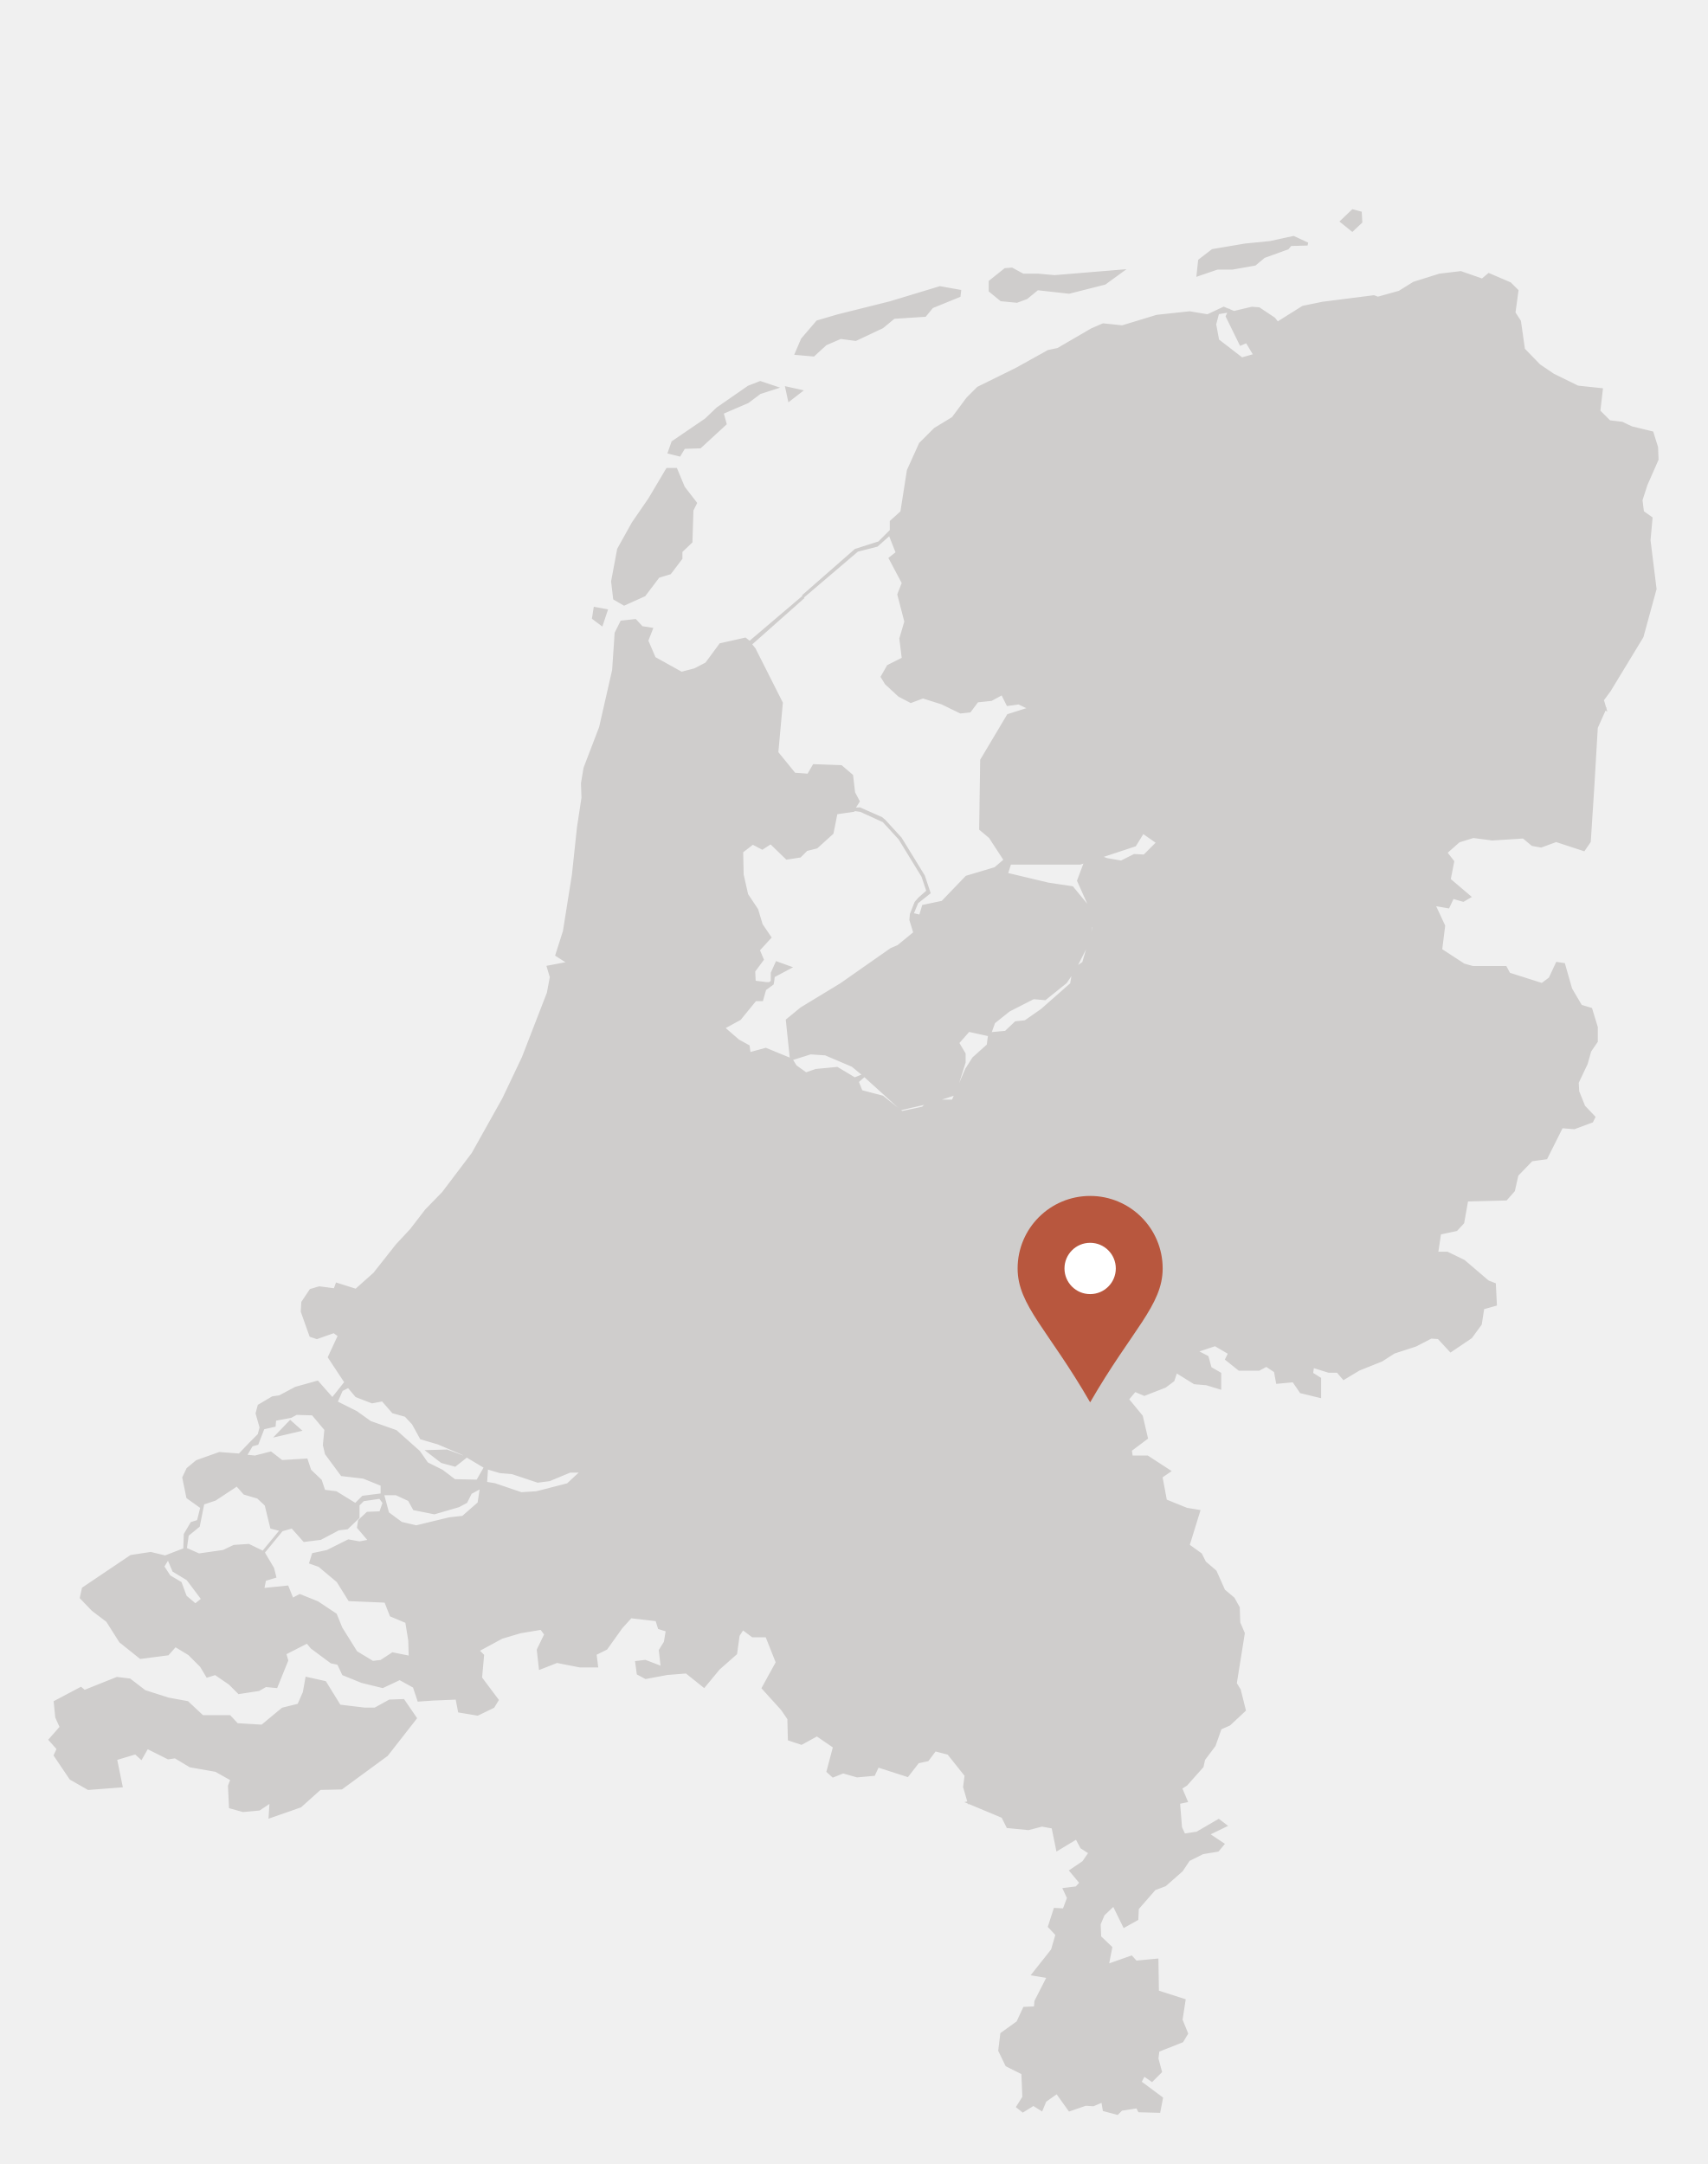
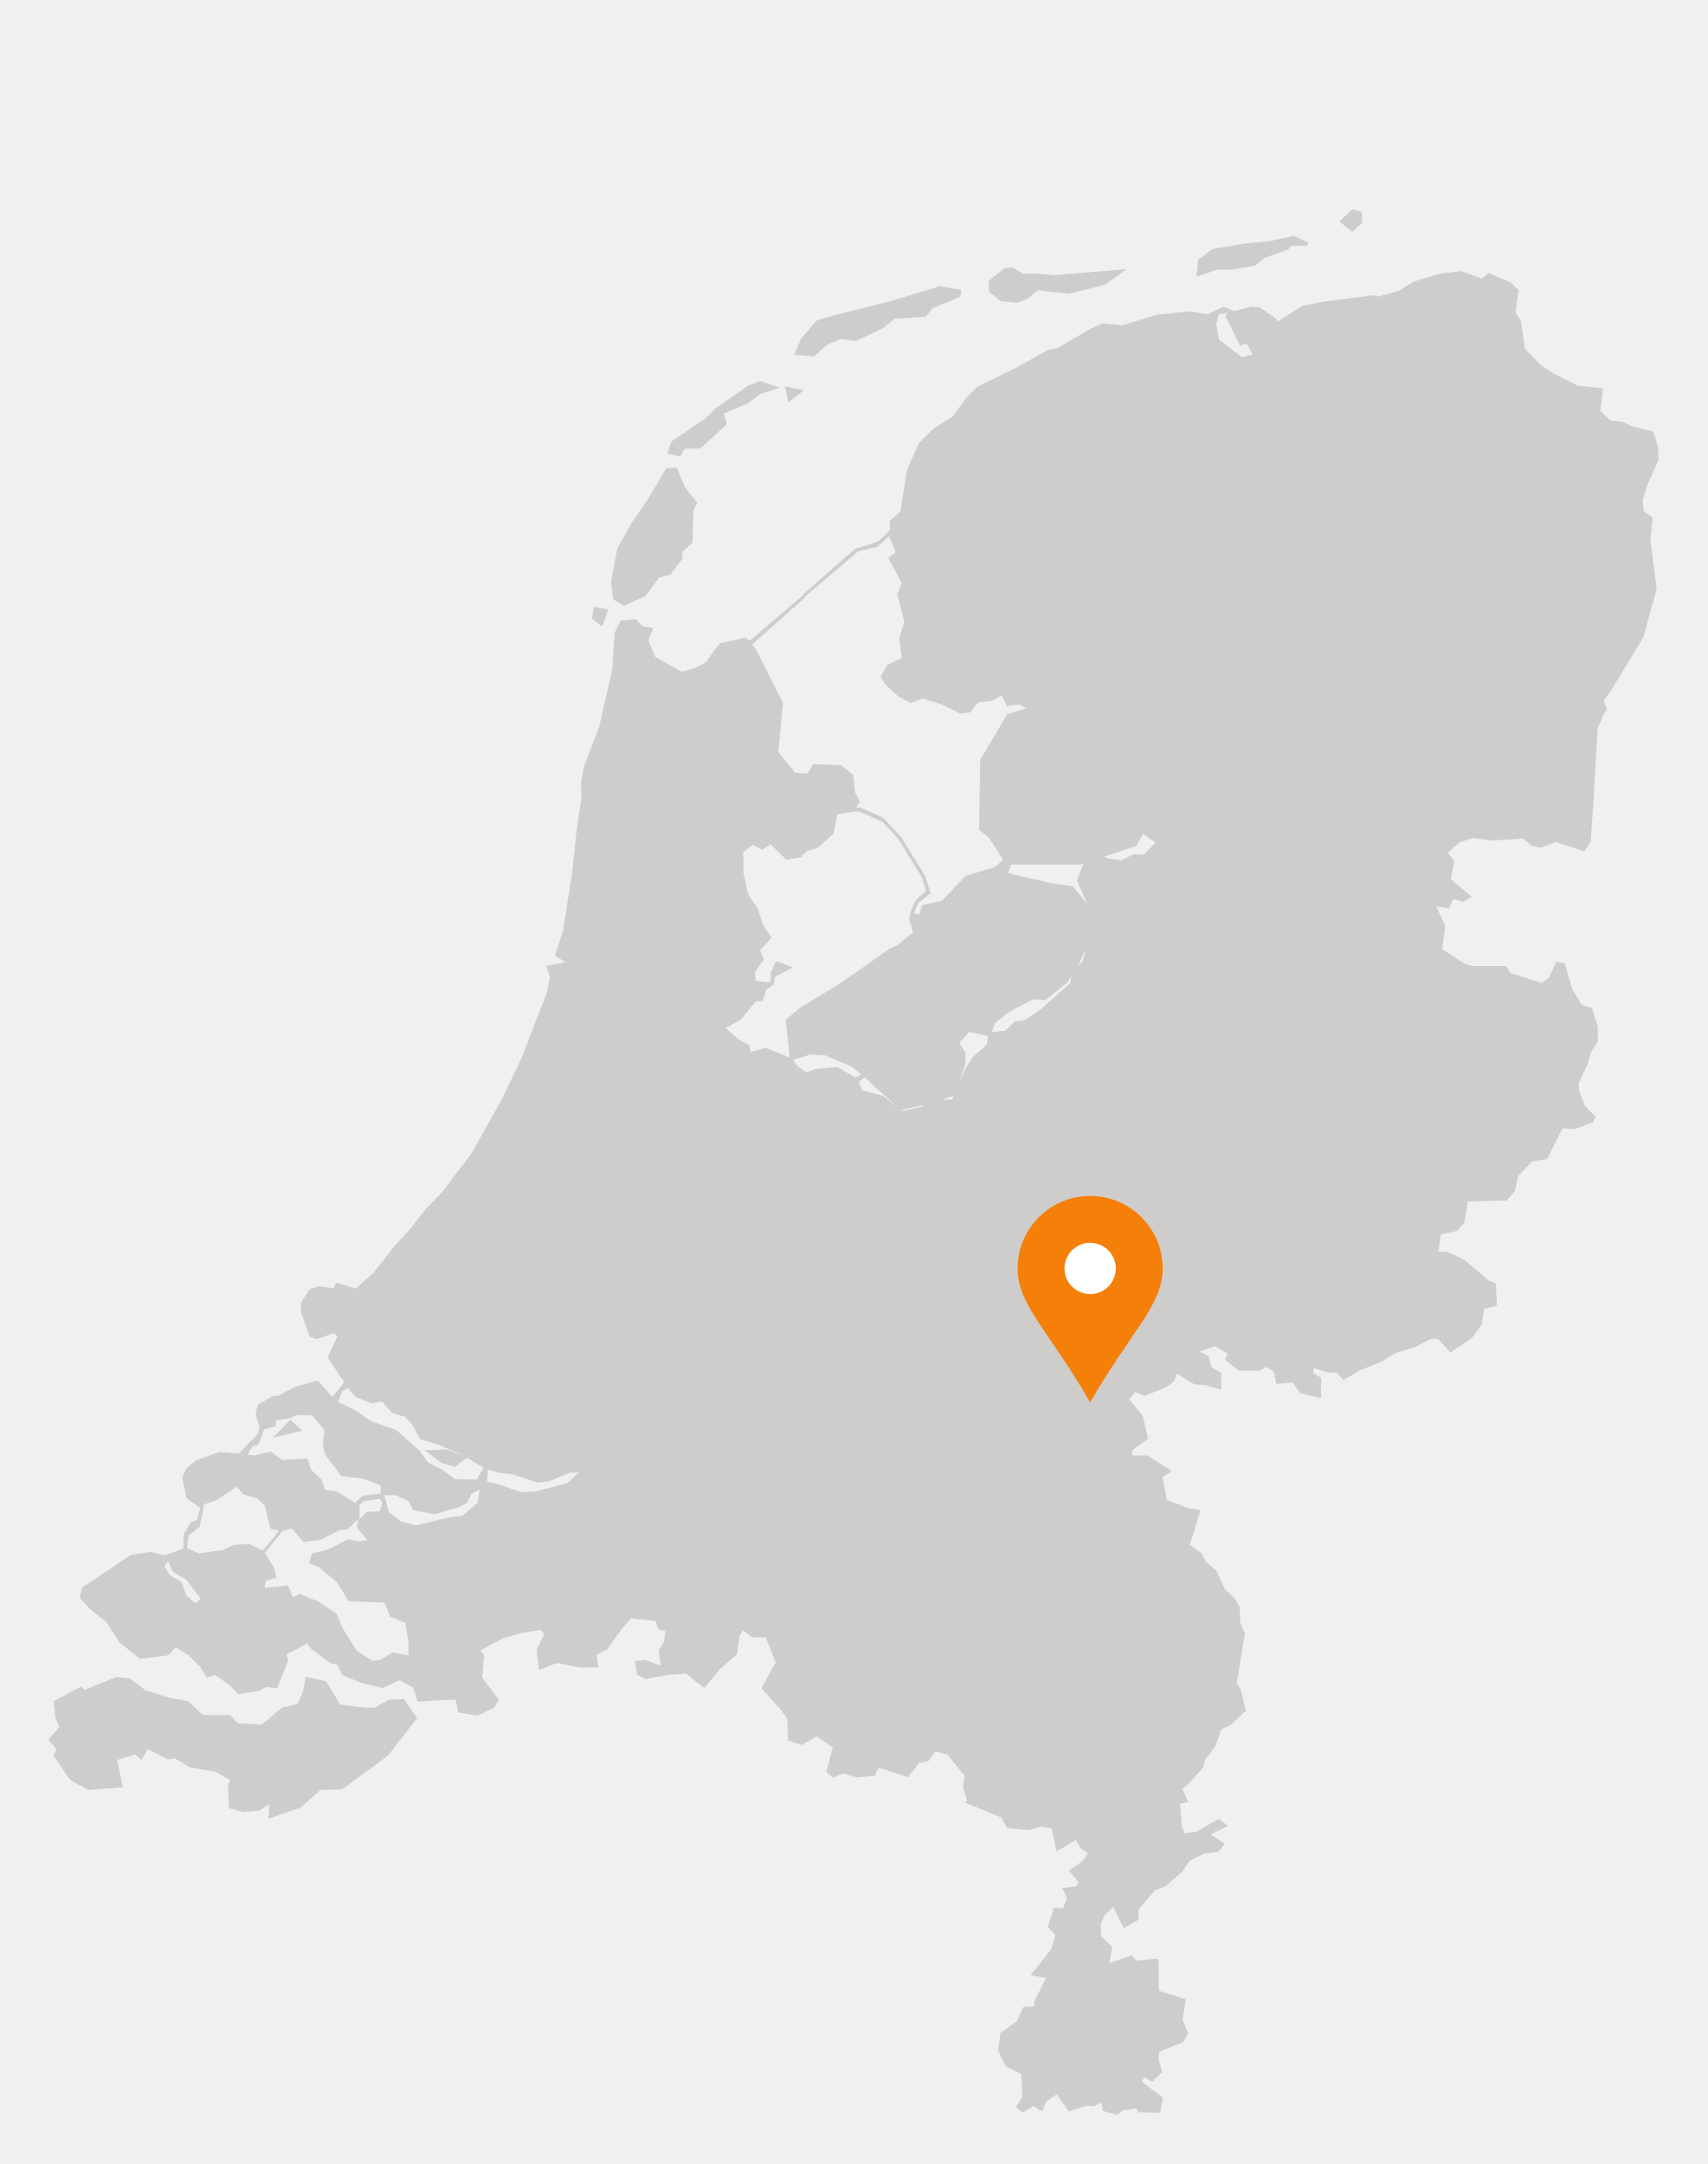
<svg xmlns="http://www.w3.org/2000/svg" viewBox="0 0 340 431" role="img" aria-label="Map of the Netherlands with a pin on Radboud University Nijmegen">
  <path fill="#cfcdcc" stroke="#cfcdcc" stroke-width="0.6" fill-rule="evenodd" d="M 319.6 141.1 L 319.1 139.4 L 320.5 137.5 L 327.0 126.8 L 329.6 117.3 L 328.4 107.6 L 328.8 103.2 L 327.1 102.0 L 326.8 99.6 L 327.8 96.5 L 330.0 91.5 L 329.9 89.1 L 329.0 86.2 L 324.9 85.2 L 323.0 84.3 L 320.5 84.0 L 318.4 81.9 L 318.9 77.6 L 314.2 77.1 L 309.3 74.7 L 306.5 72.8 L 303.4 69.6 L 302.6 64.0 L 301.5 62.3 L 302.1 57.9 L 300.7 56.5 L 296.5 54.7 L 295.2 55.8 L 290.9 54.3 L 286.7 54.8 L 281.6 56.4 L 278.7 58.2 L 274.4 59.4 L 273.6 59.1 L 263.4 60.4 L 259.5 61.2 L 254.4 64.4 L 253.7 63.5 L 250.7 61.5 L 249.3 61.4 L 245.5 62.3 L 244.9 61.9 L 244.4 63.0 L 247.1 68.5 L 248.3 68.0 L 249.8 70.5 L 252.8 71.6 L 252.2 76.9 L 250.1 78.9 L 250.2 81.4 L 248.8 82.6 L 247.1 85.4 L 248.1 88.7 L 245.6 91.9 L 243.7 95.8 L 243.5 100.0 L 246.1 102.9 L 250.7 103.1 L 253.2 105.0 L 255.1 105.8 L 257.5 106.8 L 260.8 98.1 L 262.8 94.2 L 265.8 92.9 L 266.2 91.7 L 269.3 90.6 L 273.0 91.9 L 274.5 93.8 L 275.8 97.0 L 277.2 96.2 L 277.8 98.7 L 280.3 100.6 L 281.7 104.2 L 286.6 102.1 L 290.1 102.4 L 306.7 119.8 L 313.3 129.1 L 315.7 130.4 L 313.2 136.3 L 315.2 136.3 L 317.9 140.1 L 319.6 141.1 Z M 270.9 42.4 L 269.4 42.0 L 267.2 44.1 L 269.3 45.8 L 271.0 44.2 L 270.9 42.4 Z M 159.4 77.9 L 156.7 77.3 L 157.2 79.6 L 159.4 77.9 Z M 154.4 77.2 L 151.4 76.2 L 149.1 77.1 L 142.9 81.4 L 140.6 83.6 L 134.0 88.1 L 133.3 90.1 L 135.3 90.6 L 136.2 89.1 L 139.4 89.0 L 144.4 84.4 L 143.8 82.2 L 148.9 80.0 L 151.3 78.2 L 154.4 77.2 Z M 244.9 61.9 L 243.7 61.4 L 240.5 62.9 L 236.9 62.3 L 230.4 63.0 L 223.5 65.1 L 219.7 64.7 L 217.4 65.7 L 210.7 69.6 L 208.8 70.0 L 202.5 73.5 L 194.8 77.3 L 192.7 79.4 L 189.8 83.3 L 186.2 85.5 L 183.3 88.4 L 180.9 93.7 L 179.6 102.0 L 177.5 103.9 L 177.5 105.7 L 175.1 108.1 L 170.4 109.6 L 159.9 118.8 L 170.7 109.6 L 174.6 108.6 L 177.2 106.3 L 178.7 110.1 L 177.3 111.2 L 179.9 116.1 L 179.0 118.4 L 180.4 123.8 L 179.4 127.2 L 179.9 131.2 L 176.9 132.7 L 175.7 134.8 L 176.5 136.1 L 179.1 138.5 L 181.4 139.7 L 183.8 138.8 L 187.6 140.0 L 191.3 141.8 L 193.1 141.6 L 194.6 139.6 L 197.4 139.3 L 199.6 138.1 L 200.7 140.3 L 202.9 140.0 L 205.2 141.1 L 206.2 140.3 L 208.2 140.8 L 212.0 145.3 L 214.1 144.0 L 216.1 145.6 L 218.7 146.2 L 220.6 145.2 L 222.7 143.0 L 223.2 141.5 L 226.7 140.5 L 228.8 144.0 L 231.1 143.1 L 231.6 144.2 L 234.0 142.7 L 233.4 141.2 L 235.7 140.9 L 239.0 138.9 L 246.2 133.8 L 248.3 130.8 L 250.3 128.7 L 254.1 129.1 L 256.6 131.7 L 261.6 128.0 L 264.5 122.7 L 259.1 114.1 L 259.5 109.6 L 254.3 107.6 L 255.1 105.8 L 253.2 105.0 L 250.7 103.1 L 246.1 102.9 L 243.5 100.0 L 243.7 95.8 L 245.6 91.9 L 248.1 88.7 L 247.1 85.4 L 248.8 82.6 L 250.2 81.4 L 250.1 78.9 L 252.2 76.9 L 252.8 71.6 L 250.1 70.7 L 247.3 71.5 L 242.5 67.8 L 241.9 64.6 L 242.5 62.3 L 244.9 61.9 Z M 191.1 58.0 L 187.2 57.3 L 177.3 60.3 L 166.9 62.9 L 162.8 64.1 L 159.8 67.6 L 158.6 70.4 L 162.0 70.7 L 164.4 68.5 L 167.4 67.2 L 170.4 67.6 L 175.7 65.1 L 178.0 63.2 L 184.2 62.8 L 185.6 61.1 L 191.0 58.9 L 191.1 58.0 Z M 206.7 54.8 L 203.7 54.8 L 201.5 53.6 L 200.2 53.7 L 197.2 56.1 L 197.2 57.9 L 199.4 59.7 L 202.5 60.0 L 204.4 59.3 L 206.6 57.5 L 212.9 58.2 L 220.0 56.4 L 223.3 54.0 L 210.0 55.1 L 206.7 54.8 Z M 260.4 48.6 L 257.6 47.3 L 253.0 48.3 L 248.0 48.8 L 241.5 49.9 L 238.9 51.9 L 238.6 54.7 L 242.4 53.4 L 245.4 53.4 L 249.9 52.6 L 251.7 51.1 L 256.4 49.4 L 257.0 48.7 L 260.4 48.6 Z M 319.6 141.1 L 317.9 140.1 L 315.2 136.3 L 313.2 136.3 L 315.7 130.4 L 313.3 129.1 L 306.7 119.8 L 290.1 102.4 L 286.6 102.1 L 281.7 104.2 L 280.3 100.6 L 277.8 98.7 L 277.2 96.2 L 275.8 97.0 L 274.5 93.8 L 273.0 91.9 L 269.3 90.6 L 266.2 91.7 L 265.8 92.9 L 262.8 94.2 L 260.8 98.1 L 257.5 106.8 L 255.1 105.8 L 254.3 107.6 L 259.5 109.6 L 259.1 114.1 L 264.5 122.7 L 261.6 128.0 L 256.6 131.7 L 254.1 129.1 L 250.3 128.7 L 248.3 130.8 L 246.2 133.8 L 239.0 138.9 L 240.4 140.9 L 245.8 147.1 L 242.0 151.4 L 239.0 153.1 L 242.0 161.1 L 244.0 163.4 L 245.8 162.0 L 249.6 163.3 L 251.4 164.8 L 256.1 164.2 L 256.1 165.5 L 259.2 167.8 L 260.9 172.0 L 265.0 170.1 L 266.6 171.7 L 268.0 170.2 L 272.1 171.7 L 271.6 167.4 L 274.9 164.6 L 280.0 163.5 L 287.7 167.0 L 287.9 169.8 L 290.5 167.5 L 293.4 166.6 L 297.2 167.1 L 303.4 166.7 L 305.2 168.2 L 306.9 168.5 L 309.9 167.4 L 315.4 169.2 L 316.5 167.6 L 317.2 156.8 L 317.9 144.9 L 319.6 141.1 Z M 287.9 169.8 L 287.7 167.0 L 280.0 163.5 L 274.9 164.6 L 271.6 167.4 L 272.1 171.7 L 268.0 170.2 L 266.6 171.7 L 265.0 170.1 L 260.9 172.0 L 259.2 167.8 L 256.1 165.5 L 256.1 164.2 L 251.4 164.8 L 249.6 163.3 L 245.8 162.0 L 244.0 163.4 L 242.0 161.1 L 239.0 153.1 L 242.0 151.4 L 245.8 147.1 L 240.4 140.9 L 239.0 138.9 L 235.7 140.9 L 233.4 141.2 L 234.0 142.7 L 231.6 144.2 L 231.1 143.1 L 228.8 144.0 L 226.7 140.5 L 223.2 141.5 L 222.7 143.0 L 220.6 145.2 L 218.7 146.2 L 216.1 145.6 L 214.1 144.0 L 212.0 145.3 L 214.0 147.9 L 216.6 148.4 L 219.1 150.0 L 222.6 153.0 L 224.3 157.9 L 226.1 160.8 L 223.6 163.3 L 227.6 165.7 L 230.6 167.8 L 227.9 170.5 L 225.9 170.4 L 223.3 171.7 L 220.4 171.2 L 216.0 172.2 L 214.8 175.4 L 217.3 181.0 L 217.7 184.4 L 217.9 184.7 L 219.7 185.0 L 221.6 187.7 L 222.9 190.8 L 225.0 189.5 L 226.1 190.6 L 229.7 186.7 L 231.3 185.9 L 233.5 187.3 L 234.9 189.7 L 237.5 191.9 L 237.7 195.0 L 238.9 196.4 L 238.2 199.8 L 239.8 201.0 L 239.3 203.5 L 235.8 204.7 L 234.9 211.5 L 236.0 214.2 L 237.4 214.3 L 238.3 217.4 L 239.8 219.8 L 239.3 221.1 L 241.3 224.2 L 244.2 223.4 L 247.0 224.5 L 257.1 224.4 L 257.0 223.1 L 260.7 221.8 L 263.5 222.3 L 264.6 224.9 L 268.7 230.3 L 270.1 231.1 L 272.0 230.6 L 275.0 231.1 L 277.9 230.4 L 279.8 233.0 L 282.5 231.5 L 284.7 232.6 L 284.9 235.7 L 284.0 237.5 L 288.4 239.1 L 292.1 239.0 L 299.9 238.8 L 301.4 237.1 L 302.1 234.0 L 305.0 231.0 L 307.9 230.6 L 311.0 224.4 L 313.5 224.6 L 317.0 223.3 L 317.4 222.5 L 315.4 220.4 L 314.2 217.4 L 314.1 215.6 L 315.9 211.8 L 316.6 209.3 L 317.9 207.4 L 317.9 204.6 L 316.8 201.0 L 314.8 200.4 L 312.8 197.0 L 311.4 192.1 L 310.1 191.9 L 308.7 194.9 L 307.1 196.1 L 300.5 194.0 L 299.8 192.7 L 293.3 192.7 L 291.5 192.2 L 286.9 189.2 L 287.5 184.4 L 285.5 180.1 L 288.4 180.6 L 289.3 178.7 L 291.4 179.3 L 292.6 178.6 L 288.6 175.2 L 289.3 171.6 L 287.9 169.8 Z M 216.0 172.2 L 220.4 171.2 L 219.6 170.9 L 216.0 172.2 Z M 212.0 145.3 L 208.2 140.8 L 206.2 140.3 L 205.2 141.1 L 200.8 142.5 L 195.5 151.4 L 195.3 165.1 L 197.2 166.7 L 200.2 171.3 L 198.2 173.0 L 192.5 174.7 L 187.7 179.7 L 183.9 180.5 L 183.3 182.5 L 181.6 182.1 L 182.6 179.7 L 185.0 177.8 L 183.9 174.5 L 179.3 167.0 L 176.1 163.5 L 175.5 163.0 L 171.2 161.1 L 169.9 161.2 L 171.4 161.4 L 176.0 163.5 L 179.2 167.0 L 183.8 174.5 L 184.8 177.5 L 183.1 179.0 L 182.4 179.8 L 181.5 182.1 L 181.4 183.2 L 182.2 185.8 L 178.9 188.5 L 177.5 189.1 L 167.5 196.1 L 159.6 200.9 L 156.8 203.2 L 157.6 210.9 L 161.4 209.7 L 164.4 209.9 L 169.8 212.2 L 172.1 214.1 L 179.5 220.8 L 185.1 219.5 L 190.0 217.9 L 192.0 211.6 L 192.0 209.9 L 190.7 207.7 L 192.9 205.2 L 197.0 206.1 L 197.9 203.6 L 200.9 201.2 L 205.8 198.7 L 208.1 198.9 L 212.2 195.6 L 213.9 193.1 L 216.4 188.2 L 217.2 184.8 L 217.2 181.3 L 213.5 176.8 L 208.8 176.1 L 200.4 174.1 L 201.1 171.9 L 215.1 171.9 L 226.0 168.3 L 227.6 165.7 L 223.6 163.3 L 226.1 160.8 L 224.3 157.9 L 222.6 153.0 L 219.1 150.0 L 216.6 148.4 L 214.0 147.9 L 212.0 145.3 Z M 292.1 239.0 L 288.4 239.1 L 284.0 237.5 L 284.9 235.7 L 284.7 232.6 L 282.5 231.5 L 279.8 233.0 L 277.9 230.4 L 275.0 231.1 L 272.0 230.6 L 270.1 231.1 L 268.7 230.3 L 264.6 224.9 L 263.5 222.3 L 260.7 221.8 L 257.0 223.1 L 257.1 224.4 L 247.0 224.5 L 244.2 223.4 L 241.3 224.2 L 239.3 221.1 L 239.8 219.8 L 238.3 217.4 L 237.4 214.3 L 236.0 214.2 L 234.9 211.5 L 235.8 204.7 L 239.3 203.5 L 239.8 201.0 L 238.2 199.8 L 238.9 196.4 L 237.7 195.0 L 237.5 191.9 L 234.9 189.7 L 233.5 187.3 L 231.3 185.9 L 229.7 186.7 L 226.1 190.6 L 225.0 189.5 L 222.9 190.8 L 221.6 187.7 L 219.7 185.0 L 217.9 184.7 L 215.8 191.8 L 213.9 193.1 L 213.4 196.0 L 207.5 201.2 L 204.2 203.5 L 202.3 203.7 L 200.3 205.6 L 197.1 205.9 L 196.8 208.2 L 193.9 210.8 L 192.5 213.0 L 189.8 219.3 L 185.2 219.3 L 183.8 220.7 L 179.6 221.6 L 178.7 225.2 L 180.1 225.4 L 182.5 227.7 L 182.6 231.9 L 185.1 232.6 L 187.5 235.2 L 186.4 242.3 L 184.2 244.2 L 186.2 245.7 L 189.5 244.5 L 192.1 241.5 L 192.8 244.5 L 192.4 248.4 L 194.8 250.8 L 195.1 254.6 L 197.0 256.3 L 198.0 258.5 L 198.1 261.5 L 196.4 262.7 L 192.6 261.1 L 190.9 259.4 L 186.4 257.2 L 182.8 256.9 L 180.8 258.1 L 177.9 259.2 L 175.0 259.3 L 173.7 260.8 L 168.5 259.7 L 166.6 258.1 L 165.2 258.2 L 163.2 260.5 L 161.0 259.4 L 157.1 266.4 L 155.5 270.1 L 153.4 270.1 L 152.8 271.7 L 150.7 272.1 L 151.0 274.1 L 148.4 274.0 L 146.5 274.1 L 146.1 275.4 L 148.7 276.4 L 148.3 279.3 L 146.1 279.1 L 147.5 280.8 L 150.1 282.1 L 151.7 284.4 L 154.1 283.5 L 157.6 285.5 L 157.6 288.4 L 159.6 289.5 L 164.0 289.5 L 166.4 290.7 L 169.6 289.9 L 170.7 290.3 L 175.5 287.9 L 176.7 283.2 L 179.5 279.1 L 182.5 280.5 L 185.4 279.9 L 186.4 278.0 L 191.0 279.7 L 192.4 278.1 L 195.0 277.8 L 198.8 279.2 L 200.6 282.1 L 203.7 283.5 L 204.3 284.8 L 206.8 285.6 L 207.9 287.4 L 210.8 288.3 L 216.8 287.4 L 217.8 287.5 L 218.1 285.1 L 220.2 284.8 L 222.0 288.2 L 225.1 288.8 L 228.3 286.4 L 227.3 282.1 L 224.5 278.7 L 226.0 276.9 L 227.9 277.7 L 232.0 276.1 L 233.6 274.9 L 234.2 273.1 L 237.9 275.4 L 240.3 275.6 L 242.9 276.4 L 242.9 273.6 L 241.0 272.5 L 240.4 270.3 L 238.1 269.1 L 242.0 267.8 L 244.9 269.5 L 244.3 270.7 L 246.8 272.7 L 250.7 272.7 L 252.2 271.9 L 254.0 273.1 L 254.4 275.3 L 257.6 275.0 L 259.1 277.2 L 262.8 278.1 L 262.8 274.6 L 261.2 273.6 L 261.4 272.1 L 264.6 273.1 L 266.4 273.1 L 267.6 274.5 L 270.6 272.7 L 275.1 270.9 L 277.6 269.3 L 281.9 267.9 L 285.0 266.3 L 286.5 266.4 L 288.9 269.0 L 292.9 266.3 L 294.8 263.7 L 295.3 260.5 L 297.8 259.8 L 297.6 255.8 L 296.3 255.3 L 291.5 251.2 L 288.2 249.6 L 286.1 249.6 L 286.7 245.6 L 290.0 244.9 L 291.3 243.5 L 292.1 239.0 Z M 171.5 217.4 L 168.2 216.9 L 164.6 224.6 L 164.1 227.2 L 162.1 231.0 L 156.2 230.6 L 149.9 232.6 L 148.9 226.2 L 149.6 223.8 L 150.8 223.0 L 148.4 219.3 L 149.7 216.9 L 147.2 213.9 L 145.9 216.0 L 144.8 215.8 L 142.9 217.4 L 140.0 217.4 L 140.2 218.8 L 138.7 220.8 L 135.3 220.8 L 133.1 223.0 L 130.7 224.4 L 129.1 224.4 L 130.7 227.7 L 133.2 230.7 L 137.2 233.1 L 135.7 234.0 L 135.8 236.3 L 134.1 236.5 L 132.3 235.4 L 130.6 236.1 L 128.9 238.5 L 131.6 240.6 L 131.7 244.9 L 135.2 246.5 L 131.9 248.3 L 129.8 253.1 L 133.4 252.6 L 134.3 254.2 L 131.0 255.0 L 133.4 258.4 L 134.5 259.3 L 136.0 263.3 L 140.5 262.0 L 141.1 264.6 L 142.5 266.3 L 145.7 268.2 L 146.0 270.6 L 148.1 271.0 L 148.4 274.0 L 151.0 274.1 L 150.7 272.1 L 152.8 271.7 L 153.4 270.1 L 155.5 270.1 L 157.1 266.4 L 161.0 259.4 L 163.2 260.5 L 165.2 258.2 L 166.6 258.1 L 168.5 259.7 L 173.7 260.8 L 175.0 259.3 L 177.9 259.2 L 180.8 258.1 L 182.8 256.9 L 186.4 257.2 L 190.9 259.4 L 192.6 261.1 L 196.4 262.7 L 198.1 261.5 L 198.0 258.5 L 197.0 256.3 L 195.1 254.6 L 194.8 250.8 L 192.4 248.4 L 192.8 244.5 L 192.1 241.5 L 189.5 244.5 L 186.2 245.7 L 184.2 244.2 L 186.4 242.3 L 187.5 235.2 L 185.1 232.6 L 182.6 231.9 L 182.5 227.7 L 180.1 225.4 L 178.7 225.2 L 179.6 221.6 L 175.7 218.5 L 171.5 217.4 Z M 119.8 124.3 L 120.7 121.6 L 118.5 121.2 L 118.2 123.1 L 119.8 124.3 Z M 169.9 161.2 L 170.9 159.6 L 170.0 157.9 L 169.6 154.5 L 167.5 152.7 L 162.1 152.5 L 161.0 154.4 L 158.2 154.2 L 154.7 149.9 L 155.6 140.0 L 150.2 129.3 L 149.4 128.3 L 160.0 118.9 L 149.3 128.0 L 148.4 127.3 L 143.5 128.4 L 140.7 132.2 L 138.4 133.4 L 135.7 134.1 L 130.3 131.1 L 128.8 127.6 L 129.7 125.3 L 127.8 125.0 L 126.5 123.6 L 123.8 123.9 L 122.7 126.1 L 122.2 133.5 L 119.6 144.9 L 116.5 153.0 L 116.0 156.0 L 116.1 158.9 L 115.2 164.8 L 114.2 174.2 L 112.4 185.5 L 110.9 190.2 L 113.4 191.8 L 109.2 192.6 L 109.8 194.6 L 109.2 197.8 L 104.2 210.7 L 110.0 213.2 L 110.4 212.3 L 114.0 212.6 L 112.0 217.2 L 110.3 218.7 L 109.4 225.4 L 113.2 226.0 L 115.7 225.8 L 118.8 223.8 L 120.1 224.4 L 121.6 223.4 L 123.2 223.7 L 123.3 226.2 L 129.1 224.4 L 130.7 224.4 L 133.1 223.0 L 135.3 220.8 L 138.7 220.8 L 140.2 218.8 L 140.0 217.4 L 142.9 217.4 L 144.8 215.8 L 145.9 216.0 L 147.2 213.9 L 149.7 216.9 L 148.4 219.3 L 150.8 223.0 L 149.6 223.8 L 148.9 226.2 L 149.9 232.6 L 156.2 230.6 L 162.1 231.0 L 164.1 227.2 L 164.6 224.6 L 168.2 216.9 L 171.5 217.4 L 170.7 215.4 L 172.2 214.1 L 170.2 214.9 L 166.7 212.8 L 162.5 213.2 L 160.5 213.9 L 158.4 212.4 L 157.6 211.1 L 152.5 209.0 L 149.2 209.9 L 149.0 208.4 L 147.0 207.3 L 144.0 204.7 L 147.3 202.9 L 150.4 199.1 L 151.7 199.1 L 152.3 197.0 L 153.8 195.9 L 153.9 195.3 L 154.0 194.4 L 157.2 192.7 L 154.7 191.8 L 153.8 193.8 L 153.8 195.5 L 153.3 195.9 L 152.6 195.9 L 150.2 195.6 L 150.1 193.4 L 151.8 191.1 L 151.0 189.2 L 153.3 186.7 L 151.6 184.2 L 150.7 181.2 L 148.7 178.2 L 147.8 174.2 L 147.7 169.6 L 149.9 167.9 L 151.8 168.9 L 153.5 167.8 L 156.7 170.9 L 159.3 170.5 L 160.6 169.2 L 162.6 168.7 L 165.7 165.9 L 166.5 161.9 L 169.9 161.4 Z M 136.1 97.1 L 134.6 93.5 L 132.9 93.5 L 129.4 99.4 L 126.1 104.2 L 123.2 109.4 L 122.0 115.8 L 122.4 119.2 L 124.3 120.3 L 128.3 118.5 L 131.1 114.8 L 133.4 114.1 L 135.6 111.2 L 135.6 109.8 L 137.6 107.9 L 137.8 101.6 L 138.5 100.2 L 136.1 97.1 Z M 92.5 290.3 L 89.0 289.0 L 85.4 289.1 L 88.0 291.1 L 90.6 291.8 L 92.5 290.3 Z M 59.6 284.8 L 57.8 283.2 L 55.3 285.8 L 59.6 284.8 Z M 129.1 224.4 L 123.3 226.2 L 123.2 223.7 L 121.6 223.4 L 120.1 224.4 L 118.8 223.8 L 115.7 225.8 L 113.2 226.0 L 109.4 225.4 L 110.3 218.7 L 112.0 217.2 L 114.0 212.6 L 110.4 212.3 L 110.0 213.2 L 104.2 210.7 L 100.3 218.9 L 94.2 229.8 L 88.3 237.6 L 84.9 241.1 L 81.9 245.0 L 79.1 248.0 L 74.6 253.7 L 70.9 257.0 L 67.1 255.8 L 66.7 256.9 L 63.6 256.5 L 61.9 257.0 L 60.3 259.4 L 60.2 261.2 L 61.9 266.0 L 63.1 266.4 L 66.5 265.2 L 67.6 266.0 L 65.6 270.3 L 68.9 275.3 L 66.2 278.7 L 63.2 275.3 L 58.9 276.5 L 55.7 278.2 L 54.3 278.4 L 51.6 280.0 L 51.2 281.5 L 52.0 284.3 L 51.6 285.8 L 49.9 287.5 L 50.1 287.8 L 51.2 287.5 L 52.4 284.4 L 54.6 283.9 L 54.7 282.7 L 57.9 282.1 L 59.0 281.5 L 62.3 281.6 L 64.9 284.7 L 64.6 287.8 L 65.0 289.5 L 68.1 293.7 L 72.4 294.2 L 76.1 295.7 L 76.1 297.5 L 78.9 297.5 L 81.5 298.7 L 82.5 300.5 L 86.5 301.3 L 91.3 299.9 L 92.8 299.1 L 93.7 297.3 L 95.9 296.1 L 96.7 295.4 L 96.9 292.3 L 99.6 293.1 L 102.0 293.3 L 107.1 295.0 L 109.4 294.7 L 113.5 293.0 L 115.9 293.0 L 116.6 292.7 L 119.2 292.0 L 124.3 287.8 L 125.8 284.3 L 127.4 282.8 L 129.3 281.9 L 133.4 282.0 L 136.9 279.3 L 140.8 278.1 L 146.1 279.1 L 148.3 279.3 L 148.7 276.4 L 146.1 275.4 L 146.5 274.1 L 148.4 274.0 L 148.1 271.0 L 146.0 270.6 L 145.7 268.2 L 142.5 266.3 L 141.1 264.6 L 140.5 262.0 L 136.0 263.3 L 134.5 259.3 L 133.4 258.4 L 131.0 255.0 L 134.3 254.2 L 133.4 252.6 L 129.8 253.1 L 131.9 248.3 L 135.2 246.5 L 131.7 244.9 L 131.6 240.6 L 128.9 238.5 L 130.6 236.1 L 132.3 235.4 L 134.1 236.5 L 135.8 236.3 L 135.7 234.0 L 137.2 233.1 L 133.2 230.7 L 130.7 227.7 L 129.1 224.4 Z M 68.0 276.8 L 69.4 276.1 L 71.0 278.0 L 74.1 279.2 L 76.2 278.8 L 78.3 281.2 L 80.8 281.9 L 82.3 283.5 L 83.9 286.4 L 87.3 287.4 L 92.2 289.5 L 96.7 292.2 L 95.1 295.0 L 90.5 294.9 L 88.0 293.0 L 85.0 291.5 L 83.4 289.2 L 78.8 285.1 L 73.7 283.3 L 70.9 281.3 L 66.9 279.3 L 68.0 276.8 Z M 23.3 334.3 L 16.8 336.9 L 16.1 336.3 L 11.0 339.0 L 11.3 342.0 L 12.2 344.0 L 10.0 346.5 L 11.6 348.3 L 11.0 349.6 L 14.1 354.2 L 17.6 356.2 L 24.1 355.7 L 23.0 350.3 L 27.0 349.1 L 28.1 350.1 L 29.3 348.0 L 33.5 350.1 L 34.9 349.9 L 37.9 351.7 L 43.0 352.6 L 46.2 354.4 L 45.7 355.7 L 45.9 359.9 L 48.4 360.6 L 51.6 360.3 L 54.0 358.7 L 53.8 361.8 L 59.8 359.7 L 63.7 356.2 L 68.0 356.1 L 77.0 349.5 L 82.7 342.2 L 80.3 338.7 L 77.6 338.8 L 74.7 340.4 L 72.6 340.4 L 67.6 339.8 L 64.7 335.1 L 61.1 334.3 L 60.6 337.1 L 59.5 339.6 L 56.3 340.4 L 52.2 343.8 L 47.2 343.5 L 45.7 341.9 L 40.3 341.9 L 37.3 339.1 L 33.5 338.4 L 28.8 336.9 L 25.8 334.6 L 23.3 334.3 Z M 50.1 287.8 L 49.9 287.5 L 47.7 289.8 L 43.7 289.5 L 39.2 291.1 L 37.4 292.6 L 36.6 294.3 L 37.4 298.2 L 40.2 300.2 L 39.5 303.0 L 38.2 303.4 L 36.9 305.6 L 36.8 308.6 L 32.9 310.1 L 30.0 309.4 L 26.1 310.0 L 16.6 316.4 L 16.2 318.2 L 18.5 320.6 L 21.4 322.8 L 24.0 326.9 L 28.0 330.1 L 33.4 329.4 L 34.9 327.7 L 37.7 329.4 L 40.1 331.8 L 41.3 333.8 L 42.9 333.3 L 45.8 335.3 L 47.6 337.1 L 51.5 336.5 L 52.9 335.7 L 55.0 335.9 L 57.1 330.7 L 56.7 329.3 L 61.2 327.0 L 62.1 328.1 L 66.0 331.0 L 67.4 331.3 L 68.4 333.4 L 72.1 334.9 L 76.2 335.9 L 79.6 334.3 L 82.5 335.9 L 83.4 338.6 L 86.2 338.4 L 85.4 337.4 L 85.1 333.1 L 86.1 331.9 L 81.4 321.3 L 82.8 316.2 L 82.1 313.4 L 79.1 309.4 L 79.1 307.4 L 81.0 304.9 L 82.9 304.1 L 79.9 303.4 L 77.2 301.4 L 76.2 297.7 L 72.3 298.2 L 70.8 299.7 L 66.9 297.3 L 64.5 297.0 L 63.8 294.9 L 61.7 292.9 L 61.0 290.8 L 56.1 291.1 L 53.9 289.4 L 50.8 290.2 L 48.8 290.0 L 50.1 287.8 Z M 47.2 295.7 L 48.7 297.4 L 51.4 298.2 L 53.0 299.7 L 54.1 304.2 L 56.1 304.7 L 52.4 309.2 L 49.5 307.8 L 46.6 308.0 L 44.5 309.0 L 39.6 309.7 L 36.9 308.5 L 37.3 305.7 L 39.5 303.9 L 40.4 299.4 L 42.8 298.6 L 47.2 295.7 Z M 71.3 299.7 L 72.3 298.7 L 75.7 298.2 L 76.5 299.3 L 75.8 301.3 L 73.2 301.4 L 71.6 302.9 L 71.4 304.2 L 73.7 306.9 L 71.6 307.3 L 69.4 306.9 L 65.2 309.0 L 62.4 309.6 L 61.9 311.2 L 63.6 311.8 L 67.3 314.9 L 69.6 318.6 L 76.8 318.9 L 77.9 321.7 L 81.0 323.0 L 81.6 326.7 L 81.7 330.1 L 78.2 329.4 L 75.9 330.9 L 74.2 331.1 L 70.9 329.1 L 67.9 324.3 L 66.8 321.6 L 63.2 319.2 L 59.7 317.8 L 58.2 318.6 L 57.2 316.1 L 52.3 316.6 L 52.7 314.6 L 54.7 314.0 L 54.3 312.4 L 52.4 309.2 L 56.1 304.7 L 58.2 304.1 L 60.6 306.8 L 63.8 306.4 L 67.4 304.5 L 69.1 304.3 L 71.3 302.2 L 71.3 299.7 Z M 38.9 319.7 L 36.9 318.0 L 35.9 315.3 L 33.7 314.0 L 32.4 312.0 L 33.5 310.2 L 34.6 312.8 L 37.4 314.5 L 40.4 318.5 L 38.9 319.7 Z M 217.8 287.5 L 216.8 287.4 L 210.8 288.3 L 207.9 287.4 L 206.8 285.6 L 204.3 284.8 L 203.7 283.5 L 200.6 282.1 L 198.8 279.2 L 195.0 277.8 L 192.4 278.1 L 191.0 279.7 L 186.4 278.0 L 185.4 279.9 L 182.5 280.5 L 179.5 279.1 L 176.7 283.2 L 175.5 287.9 L 170.7 290.3 L 169.6 289.9 L 166.4 290.7 L 164.0 289.5 L 159.6 289.5 L 157.6 288.4 L 157.6 285.5 L 154.1 283.5 L 151.7 284.4 L 150.1 282.1 L 147.5 280.8 L 146.1 279.1 L 140.8 278.1 L 136.9 279.3 L 133.4 282.0 L 129.3 281.9 L 127.4 282.8 L 125.8 284.3 L 124.3 287.8 L 119.2 292.0 L 116.6 292.7 L 116.0 293.0 L 113.1 295.7 L 106.9 297.3 L 103.8 297.5 L 98.5 295.7 L 96.7 295.4 L 95.9 296.1 L 95.4 299.4 L 92.2 302.2 L 89.5 302.5 L 82.9 304.1 L 81.0 304.9 L 79.1 307.4 L 79.1 309.4 L 82.1 313.4 L 82.8 316.2 L 81.4 321.3 L 86.1 331.9 L 85.1 333.1 L 85.4 337.4 L 86.2 338.4 L 91.0 338.2 L 91.5 340.8 L 95.1 341.4 L 98.2 339.9 L 99.0 338.6 L 95.7 334.2 L 96.1 329.7 L 95.1 328.7 L 99.9 326.1 L 103.6 325.0 L 107.8 324.3 L 108.7 325.5 L 107.2 328.6 L 107.6 332.2 L 110.9 330.9 L 115.5 331.8 L 118.8 331.8 L 118.5 329.4 L 120.7 328.3 L 123.7 324.1 L 125.6 322.0 L 130.8 322.6 L 131.3 324.2 L 132.9 324.7 L 132.5 327.1 L 131.5 328.7 L 131.9 332.2 L 128.5 330.9 L 126.8 331.1 L 127.1 333.3 L 128.6 334.1 L 132.9 333.3 L 136.7 333.0 L 140.2 335.8 L 143.1 332.3 L 146.5 329.3 L 147.0 325.7 L 147.9 324.3 L 149.9 325.8 L 152.7 325.8 L 154.8 331.1 L 152.0 336.2 L 155.8 340.4 L 157.1 342.3 L 157.2 346.4 L 159.6 347.2 L 162.7 345.5 L 166.2 347.9 L 164.9 352.8 L 165.9 353.7 L 167.9 352.9 L 170.7 353.7 L 174.0 353.4 L 174.8 351.7 L 180.7 353.6 L 182.8 350.9 L 184.7 350.5 L 186.2 348.5 L 188.9 349.2 L 192.4 353.6 L 192.1 355.9 L 193.0 359.0 L 197.4 357.9 L 198.0 352.0 L 201.8 346.5 L 218.6 341.5 L 223.3 337.2 L 218.4 328.6 L 217.5 323.0 L 216.8 321.4 L 215.6 313.2 L 220.0 314.0 L 221.3 315.0 L 223.6 314.8 L 229.4 312.6 L 231.7 315.0 L 232.3 311.0 L 231.2 309.2 L 230.7 305.7 L 226.7 302.5 L 226.0 301.0 L 226.1 298.5 L 225.3 294.1 L 220.7 292.6 L 219.5 291.5 L 219.1 288.6 L 217.8 287.5 Z M 225.1 288.8 L 222.0 288.2 L 220.2 284.8 L 218.1 285.1 L 217.8 287.5 L 219.1 288.6 L 219.5 291.5 L 220.7 292.6 L 225.3 294.1 L 226.1 298.5 L 226.0 301.0 L 226.7 302.5 L 230.7 305.7 L 231.2 309.2 L 232.3 311.0 L 231.7 315.0 L 229.4 312.6 L 223.6 314.8 L 221.3 315.0 L 220.0 314.0 L 215.6 313.2 L 216.8 321.4 L 217.5 323.0 L 218.4 328.6 L 223.3 337.2 L 218.6 341.5 L 201.8 346.5 L 198.0 352.0 L 197.4 357.9 L 193.0 359.0 L 199.7 361.8 L 200.7 363.8 L 204.8 364.2 L 207.5 363.5 L 209.7 363.9 L 210.6 368.3 L 214.4 366.0 L 215.4 367.9 L 217.1 369.0 L 215.8 370.9 L 213.3 372.6 L 215.3 375.0 L 214.4 376.0 L 212.0 376.3 L 212.8 378.0 L 211.9 380.4 L 210.1 380.3 L 209.0 383.7 L 210.5 385.3 L 209.6 388.4 L 205.8 393.2 L 208.8 393.7 L 206.3 398.6 L 206.2 399.9 L 204.0 400.0 L 202.7 402.8 L 199.5 405.1 L 199.1 408.4 L 200.5 411.3 L 203.7 412.9 L 203.9 417.7 L 202.7 419.6 L 203.7 420.4 L 205.8 419.1 L 207.4 420.1 L 208.1 418.4 L 210.5 416.7 L 213.0 420.2 L 216.2 419.1 L 217.7 419.2 L 219.6 418.4 L 219.9 420.2 L 222.5 420.9 L 223.3 420.1 L 226.5 419.6 L 226.9 420.4 L 230.8 420.5 L 231.3 417.9 L 227.0 414.7 L 227.8 413.2 L 229.4 414.3 L 231.1 412.6 L 230.4 410.0 L 230.6 408.4 L 235.4 406.5 L 236.3 405.0 L 235.2 402.3 L 235.8 398.4 L 230.5 396.7 L 230.4 390.4 L 226.2 390.8 L 225.3 389.8 L 220.5 391.5 L 221.2 387.9 L 219.0 385.8 L 218.9 383.2 L 219.7 381.3 L 221.8 379.3 L 223.9 383.6 L 226.4 382.2 L 226.5 380.1 L 229.9 376.2 L 232.0 375.4 L 235.3 372.5 L 236.7 370.4 L 239.5 369.0 L 242.5 368.5 L 243.5 367.3 L 240.5 365.3 L 244.0 363.6 L 242.7 362.6 L 238.4 365.1 L 235.8 365.5 L 235.1 364.0 L 234.7 359.0 L 236.2 358.7 L 235.1 356.1 L 236.2 355.4 L 239.4 351.8 L 239.7 350.4 L 241.8 347.6 L 243.0 344.2 L 244.8 343.4 L 247.8 340.6 L 246.8 336.6 L 246.0 335.3 L 247.6 325.3 L 246.7 323.2 L 246.6 320.2 L 245.6 318.4 L 243.7 316.8 L 242.0 313.0 L 239.9 311.2 L 239.1 309.6 L 236.6 307.8 L 238.7 301.0 L 236.3 300.6 L 232.1 298.9 L 231.2 294.1 L 232.8 293.0 L 228.5 290.2 L 225.3 290.2 L 225.1 288.8 Z" />
  <g transform="translate(217.1 279.3) scale(1.111)">
-     <path fill="#B8573E" d="M 0 0 C -7.5 -13 -13 -17.4 -13 -24 A 13 13 0 1 1 13 -24 C 13 -17.4 7.5 -13 0 0 Z" />
+     <path fill="#F47F09" d="M 0 0 C -7.5 -13 -13 -17.4 -13 -24 A 13 13 0 1 1 13 -24 C 13 -17.4 7.5 -13 0 0 Z" />
    <circle cx="0" cy="-24" r="4.6" fill="#ffffff" />
  </g>
</svg>
